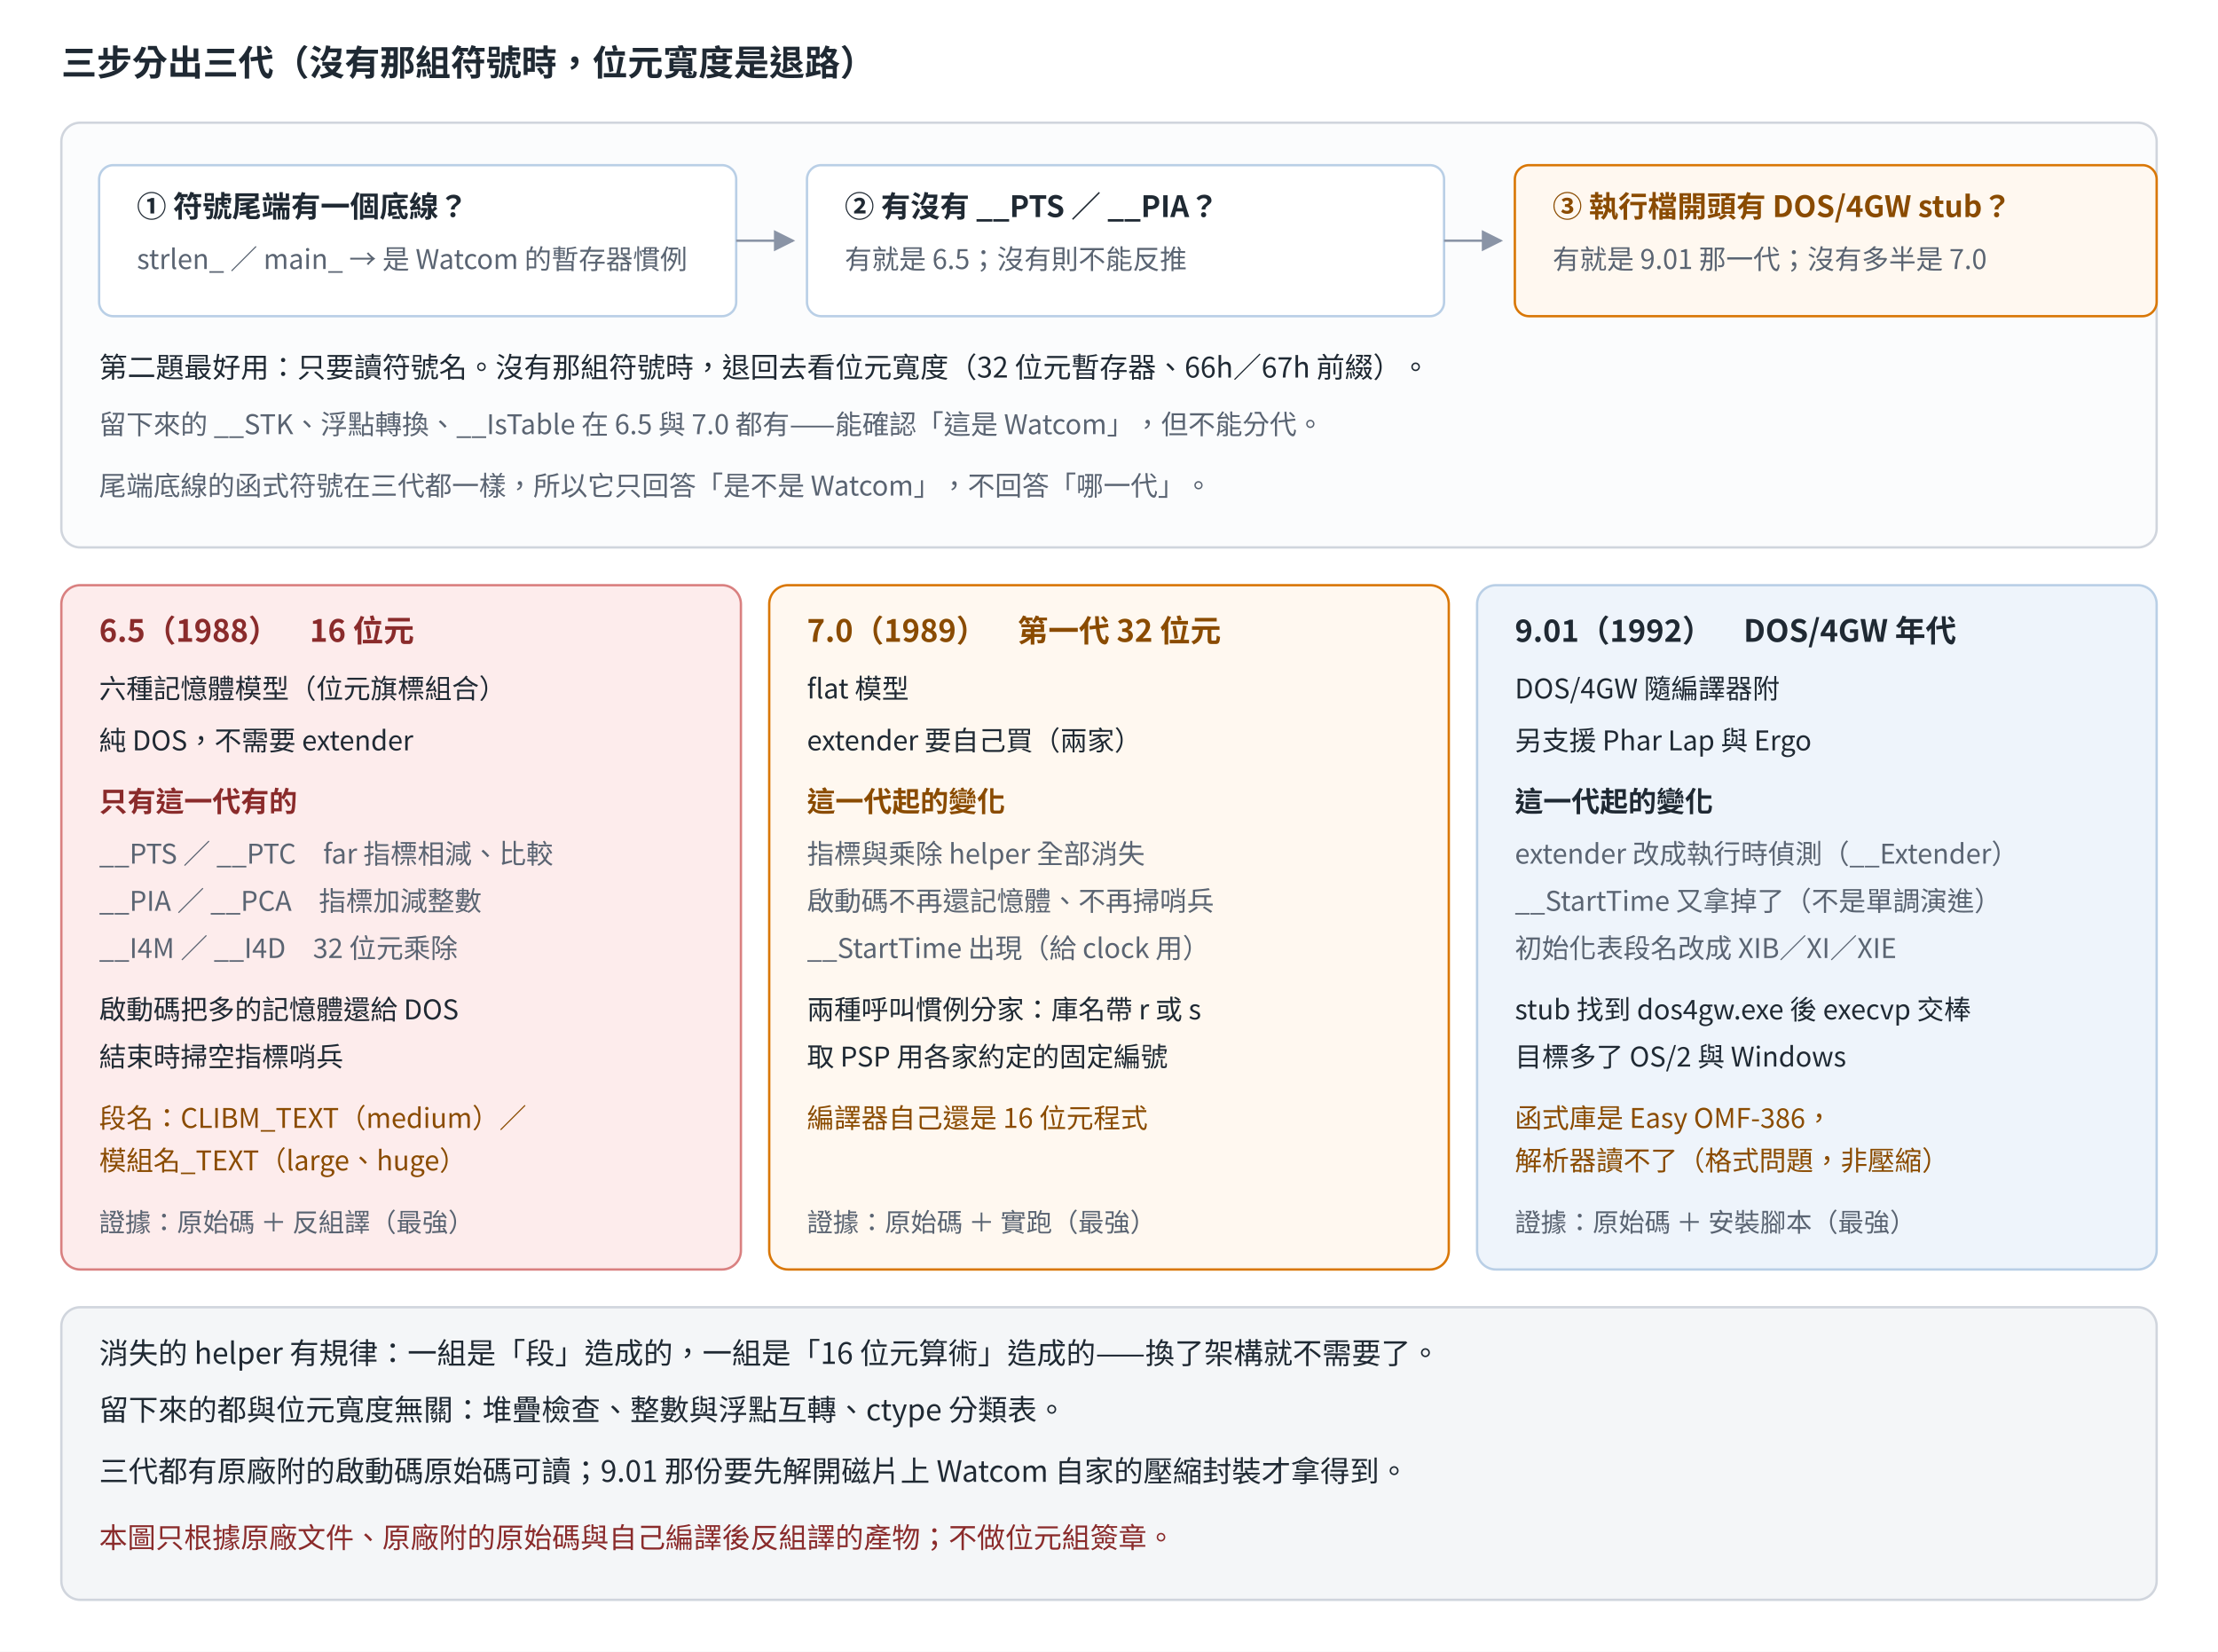
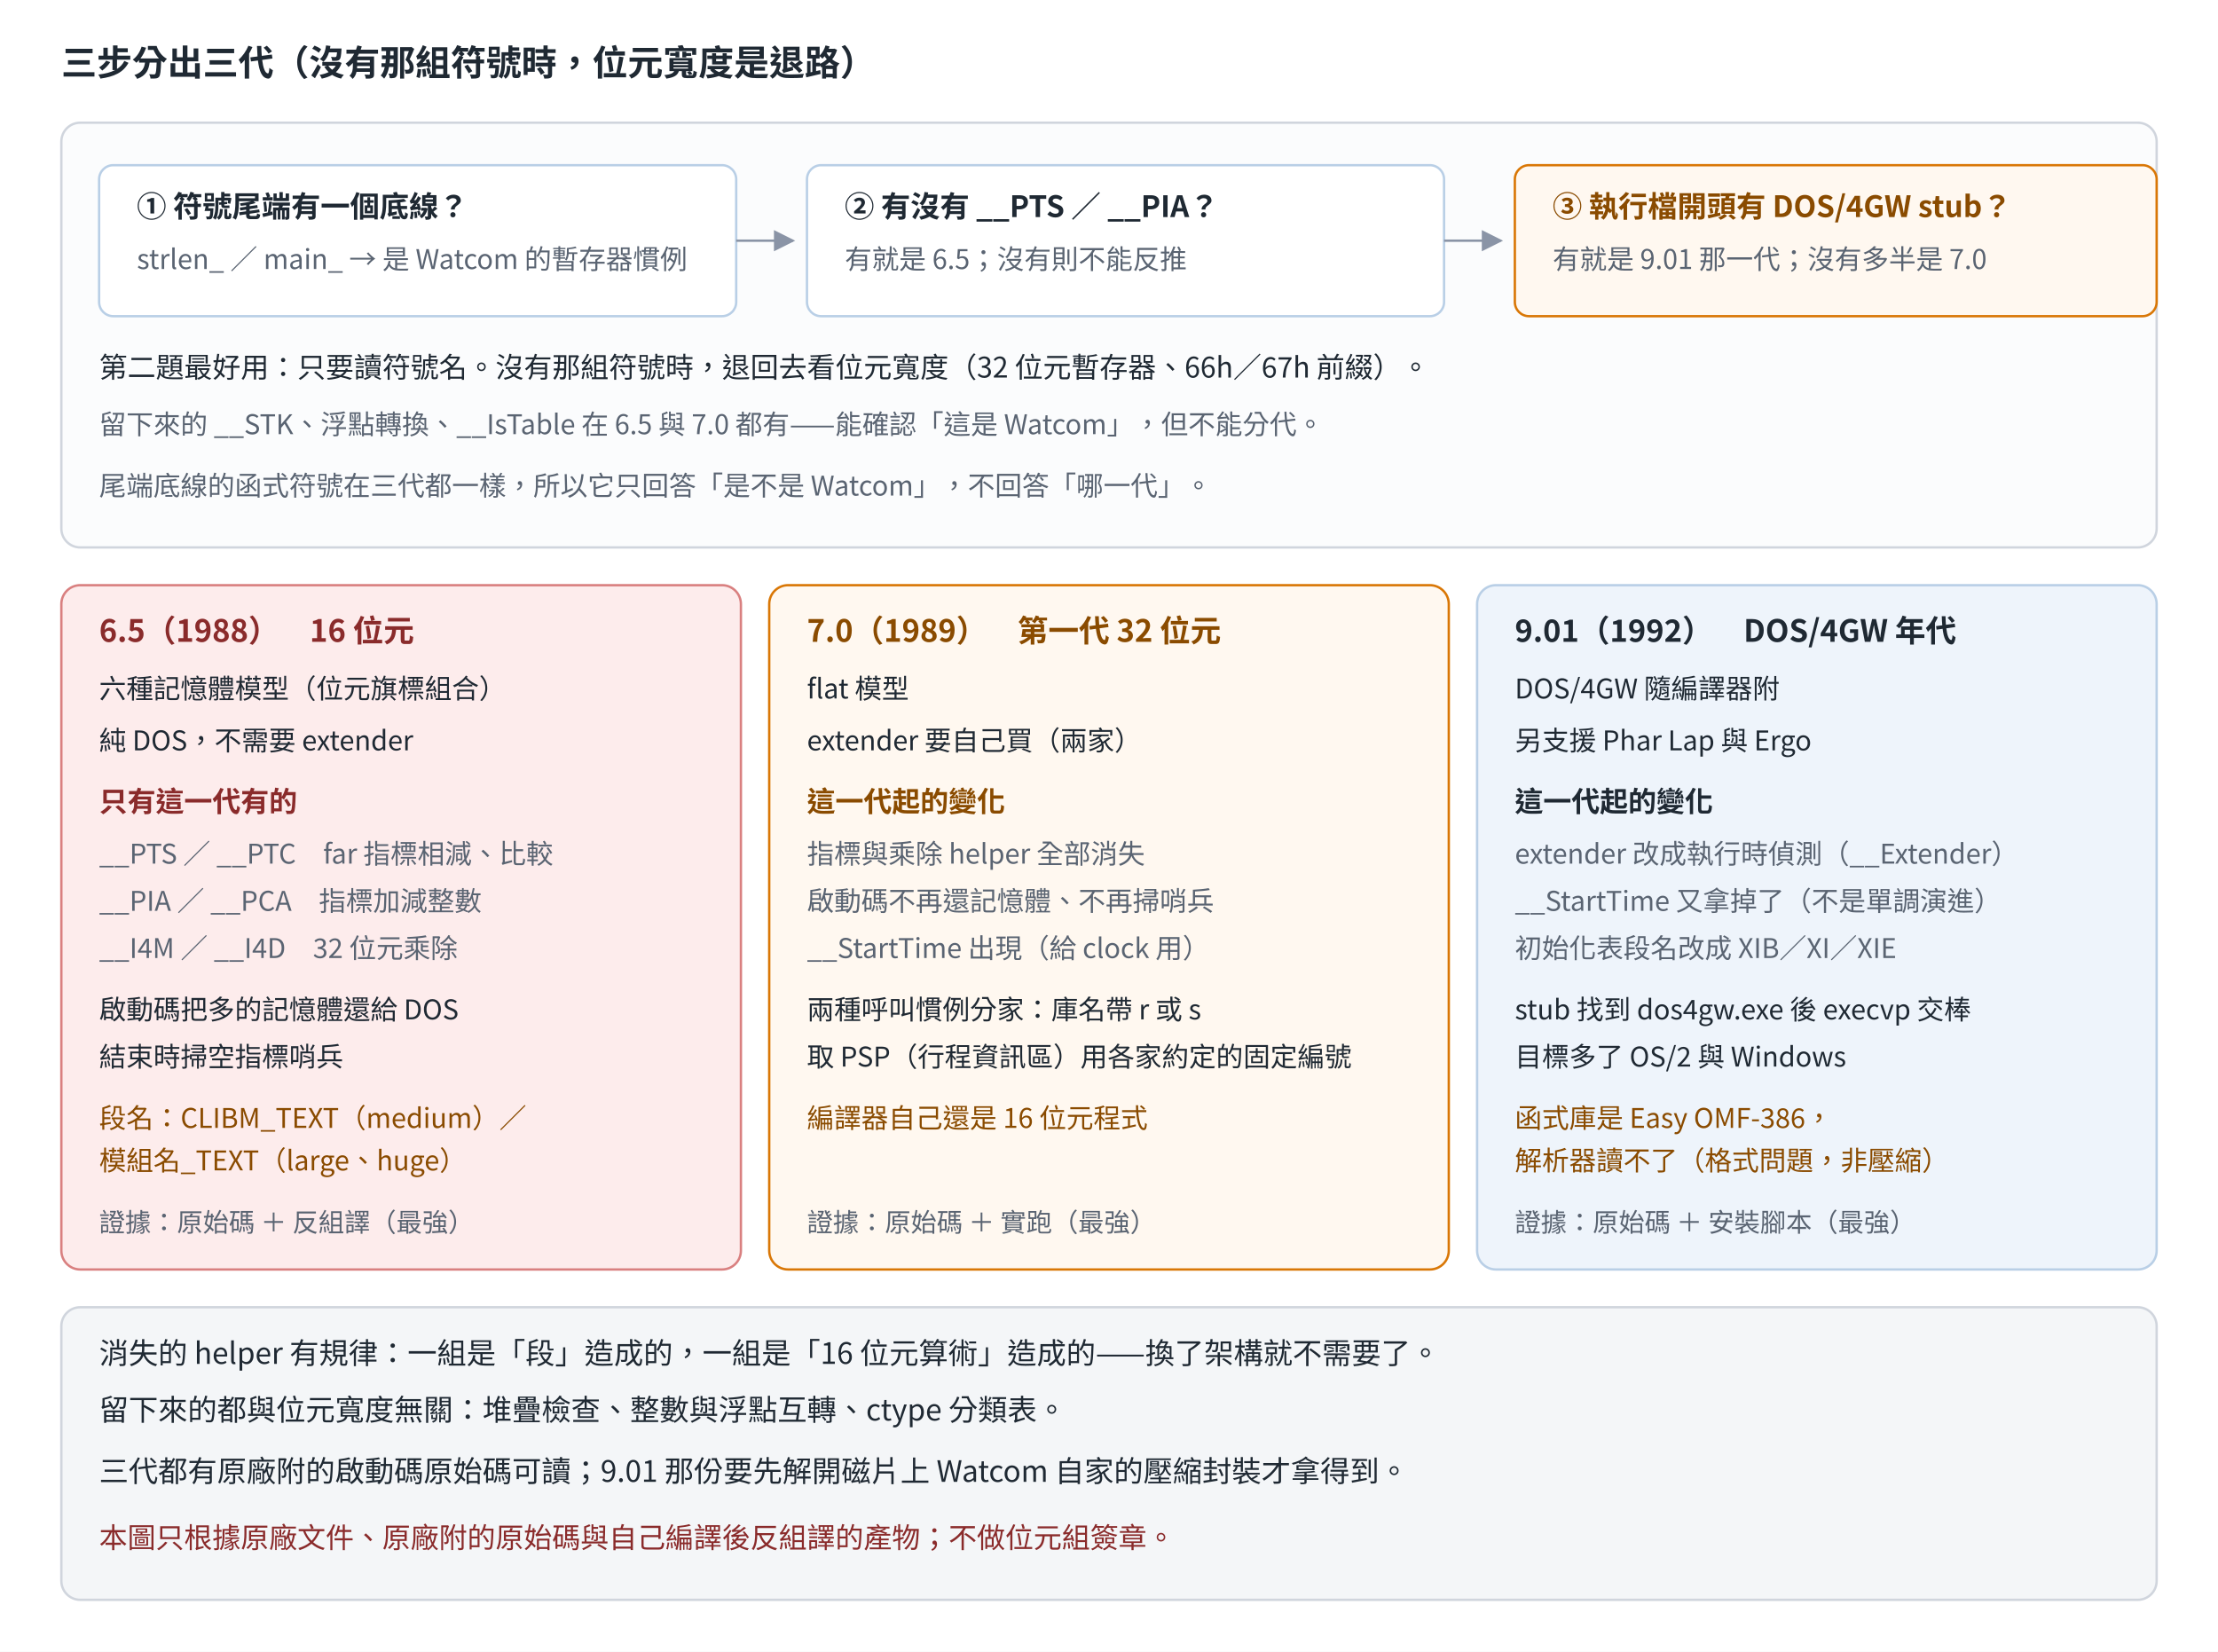
<svg xmlns="http://www.w3.org/2000/svg" width="940" height="700" viewBox="0 0 940 700" font-family="'Noto Sans CJK TC','PingFang TC','Microsoft JhengHei',sans-serif">
  <rect width="940" height="700" fill="#ffffff" />
  <defs>
    <marker id="l1" markerWidth="9" markerHeight="9" refX="8" refY="4.5" orient="auto">
      <path d="M0,0 L9,4.5 L0,9 z" fill="#8a94a6" />
    </marker>
  </defs>
  <text x="26" y="32" font-size="15" font-weight="bold" fill="#1f2933">三步分出三代（沒有那組符號時，位元寬度是退路）</text>
  <rect x="26" y="52" width="888" height="180" rx="8" fill="#fbfcfd" stroke="#d0d5dd" />
  <rect x="42" y="70" width="270" height="64" rx="6" fill="#ffffff" stroke="#b9cfe6" />
  <text x="58" y="92" font-size="12.5" font-weight="bold" fill="#1f2933">① 符號尾端有一個底線？</text>
  <text x="58" y="114" font-size="11.5" fill="#5a6472">strlen_ ／ main_ → 是 Watcom 的暫存器慣例</text>
  <path d="M312,102 L336,102" stroke="#8a94a6" fill="none" marker-end="url(#l1)" />
  <rect x="342" y="70" width="270" height="64" rx="6" fill="#ffffff" stroke="#b9cfe6" />
  <text x="358" y="92" font-size="12.5" font-weight="bold" fill="#1f2933">② 有沒有 __PTS ／ __PIA？</text>
  <text x="358" y="114" font-size="11.5" fill="#5a6472">有就是 6.5；沒有則不能反推</text>
  <path d="M612,102 L636,102" stroke="#8a94a6" fill="none" marker-end="url(#l1)" />
  <rect x="642" y="70" width="272" height="64" rx="6" fill="#fff8f0" stroke="#d97706" />
  <text x="658" y="92" font-size="12.5" font-weight="bold" fill="#8a4b00">③ 執行檔開頭有 DOS/4GW stub？</text>
  <text x="658" y="114" font-size="11.5" fill="#5a6472">有就是 9.01 那一代；沒有多半是 7.0</text>
  <text x="42" y="160" font-size="12" fill="#1f2933">第二題最好用：只要讀符號名。沒有那組符號時，退回去看位元寬度（32 位元暫存器、66h／67h 前綴）。</text>
  <text x="42" y="184" font-size="11.5" fill="#5a6472">留下來的 __STK、浮點轉換、__IsTable 在 6.5 與 7.0 都有——能確認「這是 Watcom」，但不能分代。</text>
  <text x="42" y="210" font-size="11.5" fill="#5a6472">尾端底線的函式符號在三代都一樣，所以它只回答「是不是 Watcom」，不回答「哪一代」。</text>
  <rect x="26" y="248" width="288" height="290" rx="8" fill="#fdecec" stroke="#d98080" />
  <text x="42" y="272" font-size="13" font-weight="bold" fill="#8a2b2b">6.5（1988）　16 位元</text>
  <text x="42" y="296" font-size="11.5" fill="#1f2933">六種記憶體模型（位元旗標組合）</text>
  <text x="42" y="318" font-size="11.5" fill="#1f2933">純 DOS，不需要 extender</text>
  <text x="42" y="344" font-size="12" font-weight="bold" fill="#8a2b2b">只有這一代有的</text>
  <text x="42" y="366" font-size="11.5" fill="#5a6472">__PTS ／ __PTC　far 指標相減、比較</text>
  <text x="42" y="386" font-size="11.5" fill="#5a6472">__PIA ／ __PCA　指標加減整數</text>
  <text x="42" y="406" font-size="11.5" fill="#5a6472">__I4M ／ __I4D　32 位元乘除</text>
  <text x="42" y="432" font-size="11.5" fill="#1f2933">啟動碼把多的記憶體還給 DOS</text>
  <text x="42" y="452" font-size="11.5" fill="#1f2933">結束時掃空指標哨兵</text>
  <text x="42" y="478" font-size="11.5" fill="#8a4b00">段名：CLIBM_TEXT（medium）／</text>
  <text x="42" y="496" font-size="11.5" fill="#8a4b00">模組名_TEXT（large、huge）</text>
  <text x="42" y="522" font-size="11" fill="#5a6472">證據：原始碼 ＋ 反組譯（最強）</text>
  <rect x="326" y="248" width="288" height="290" rx="8" fill="#fff8f0" stroke="#d97706" />
  <text x="342" y="272" font-size="13" font-weight="bold" fill="#8a4b00">7.0（1989）　第一代 32 位元</text>
  <text x="342" y="296" font-size="11.5" fill="#1f2933">flat 模型</text>
  <text x="342" y="318" font-size="11.5" fill="#1f2933">extender 要自己買（兩家）</text>
  <text x="342" y="344" font-size="12" font-weight="bold" fill="#8a4b00">這一代起的變化</text>
  <text x="342" y="366" font-size="11.5" fill="#5a6472">指標與乘除 helper 全部消失</text>
  <text x="342" y="386" font-size="11.5" fill="#5a6472">啟動碼不再還記憶體、不再掃哨兵</text>
  <text x="342" y="406" font-size="11.5" fill="#5a6472">__StartTime 出現（給 clock 用）</text>
  <text x="342" y="432" font-size="11.5" fill="#1f2933">兩種呼叫慣例分家：庫名帶 r 或 s</text>
-   <text x="342" y="452" font-size="11.5" fill="#1f2933">取 PSP 用各家約定的固定編號</text>
+   <text x="342" y="452" font-size="11.5" fill="#1f2933">取 PSP（行程資訊區）用各家約定的固定編號</text>
  <text x="342" y="478" font-size="11.5" fill="#8a4b00">編譯器自己還是 16 位元程式</text>
  <text x="342" y="522" font-size="11" fill="#5a6472">證據：原始碼 ＋ 實跑（最強）</text>
  <rect x="626" y="248" width="288" height="290" rx="8" fill="#eef4fb" stroke="#b9cfe6" />
  <text x="642" y="272" font-size="13" font-weight="bold" fill="#1f2933">9.01（1992）　DOS/4GW 年代</text>
  <text x="642" y="296" font-size="11.5" fill="#1f2933">DOS/4GW 隨編譯器附</text>
  <text x="642" y="318" font-size="11.5" fill="#1f2933">另支援 Phar Lap 與 Ergo</text>
  <text x="642" y="344" font-size="12" font-weight="bold" fill="#1f2933">這一代起的變化</text>
  <text x="642" y="366" font-size="11.5" fill="#5a6472">extender 改成執行時偵測（__Extender）</text>
  <text x="642" y="386" font-size="11.5" fill="#5a6472">__StartTime 又拿掉了（不是單調演進）</text>
  <text x="642" y="406" font-size="11.5" fill="#5a6472">初始化表段名改成 XIB／XI／XIE</text>
  <text x="642" y="432" font-size="11.5" fill="#1f2933">stub 找到 dos4gw.exe 後 execvp 交棒</text>
  <text x="642" y="452" font-size="11.5" fill="#1f2933">目標多了 OS/2 與 Windows</text>
  <text x="642" y="478" font-size="11.5" fill="#8a4b00">函式庫是 Easy OMF-386，</text>
  <text x="642" y="496" font-size="11.5" fill="#8a4b00">解析器讀不了（格式問題，非壓縮）</text>
  <text x="642" y="522" font-size="11" fill="#5a6472">證據：原始碼 ＋ 安裝腳本（最強）</text>
  <rect x="26" y="554" width="888" height="124" rx="8" fill="#f4f6f8" stroke="#d0d5dd" />
  <text x="42" y="578" font-size="12.5" fill="#1f2933">消失的 helper 有規律：一組是「段」造成的，一組是「16 位元算術」造成的——換了架構就不需要了。</text>
  <text x="42" y="602" font-size="12.5" fill="#1f2933">留下來的都與位元寬度無關：堆疊檢查、整數與浮點互轉、ctype 分類表。</text>
  <text x="42" y="628" font-size="12.5" fill="#1f2933">三代都有原廠附的啟動碼原始碼可讀；9.01 那份要先解開磁片上 Watcom 自家的壓縮封裝才拿得到。</text>
  <text x="42" y="656" font-size="12" fill="#8a2b2b">本圖只根據原廠文件、原廠附的原始碼與自己編譯後反組譯的產物；不做位元組簽章。</text>
</svg>
